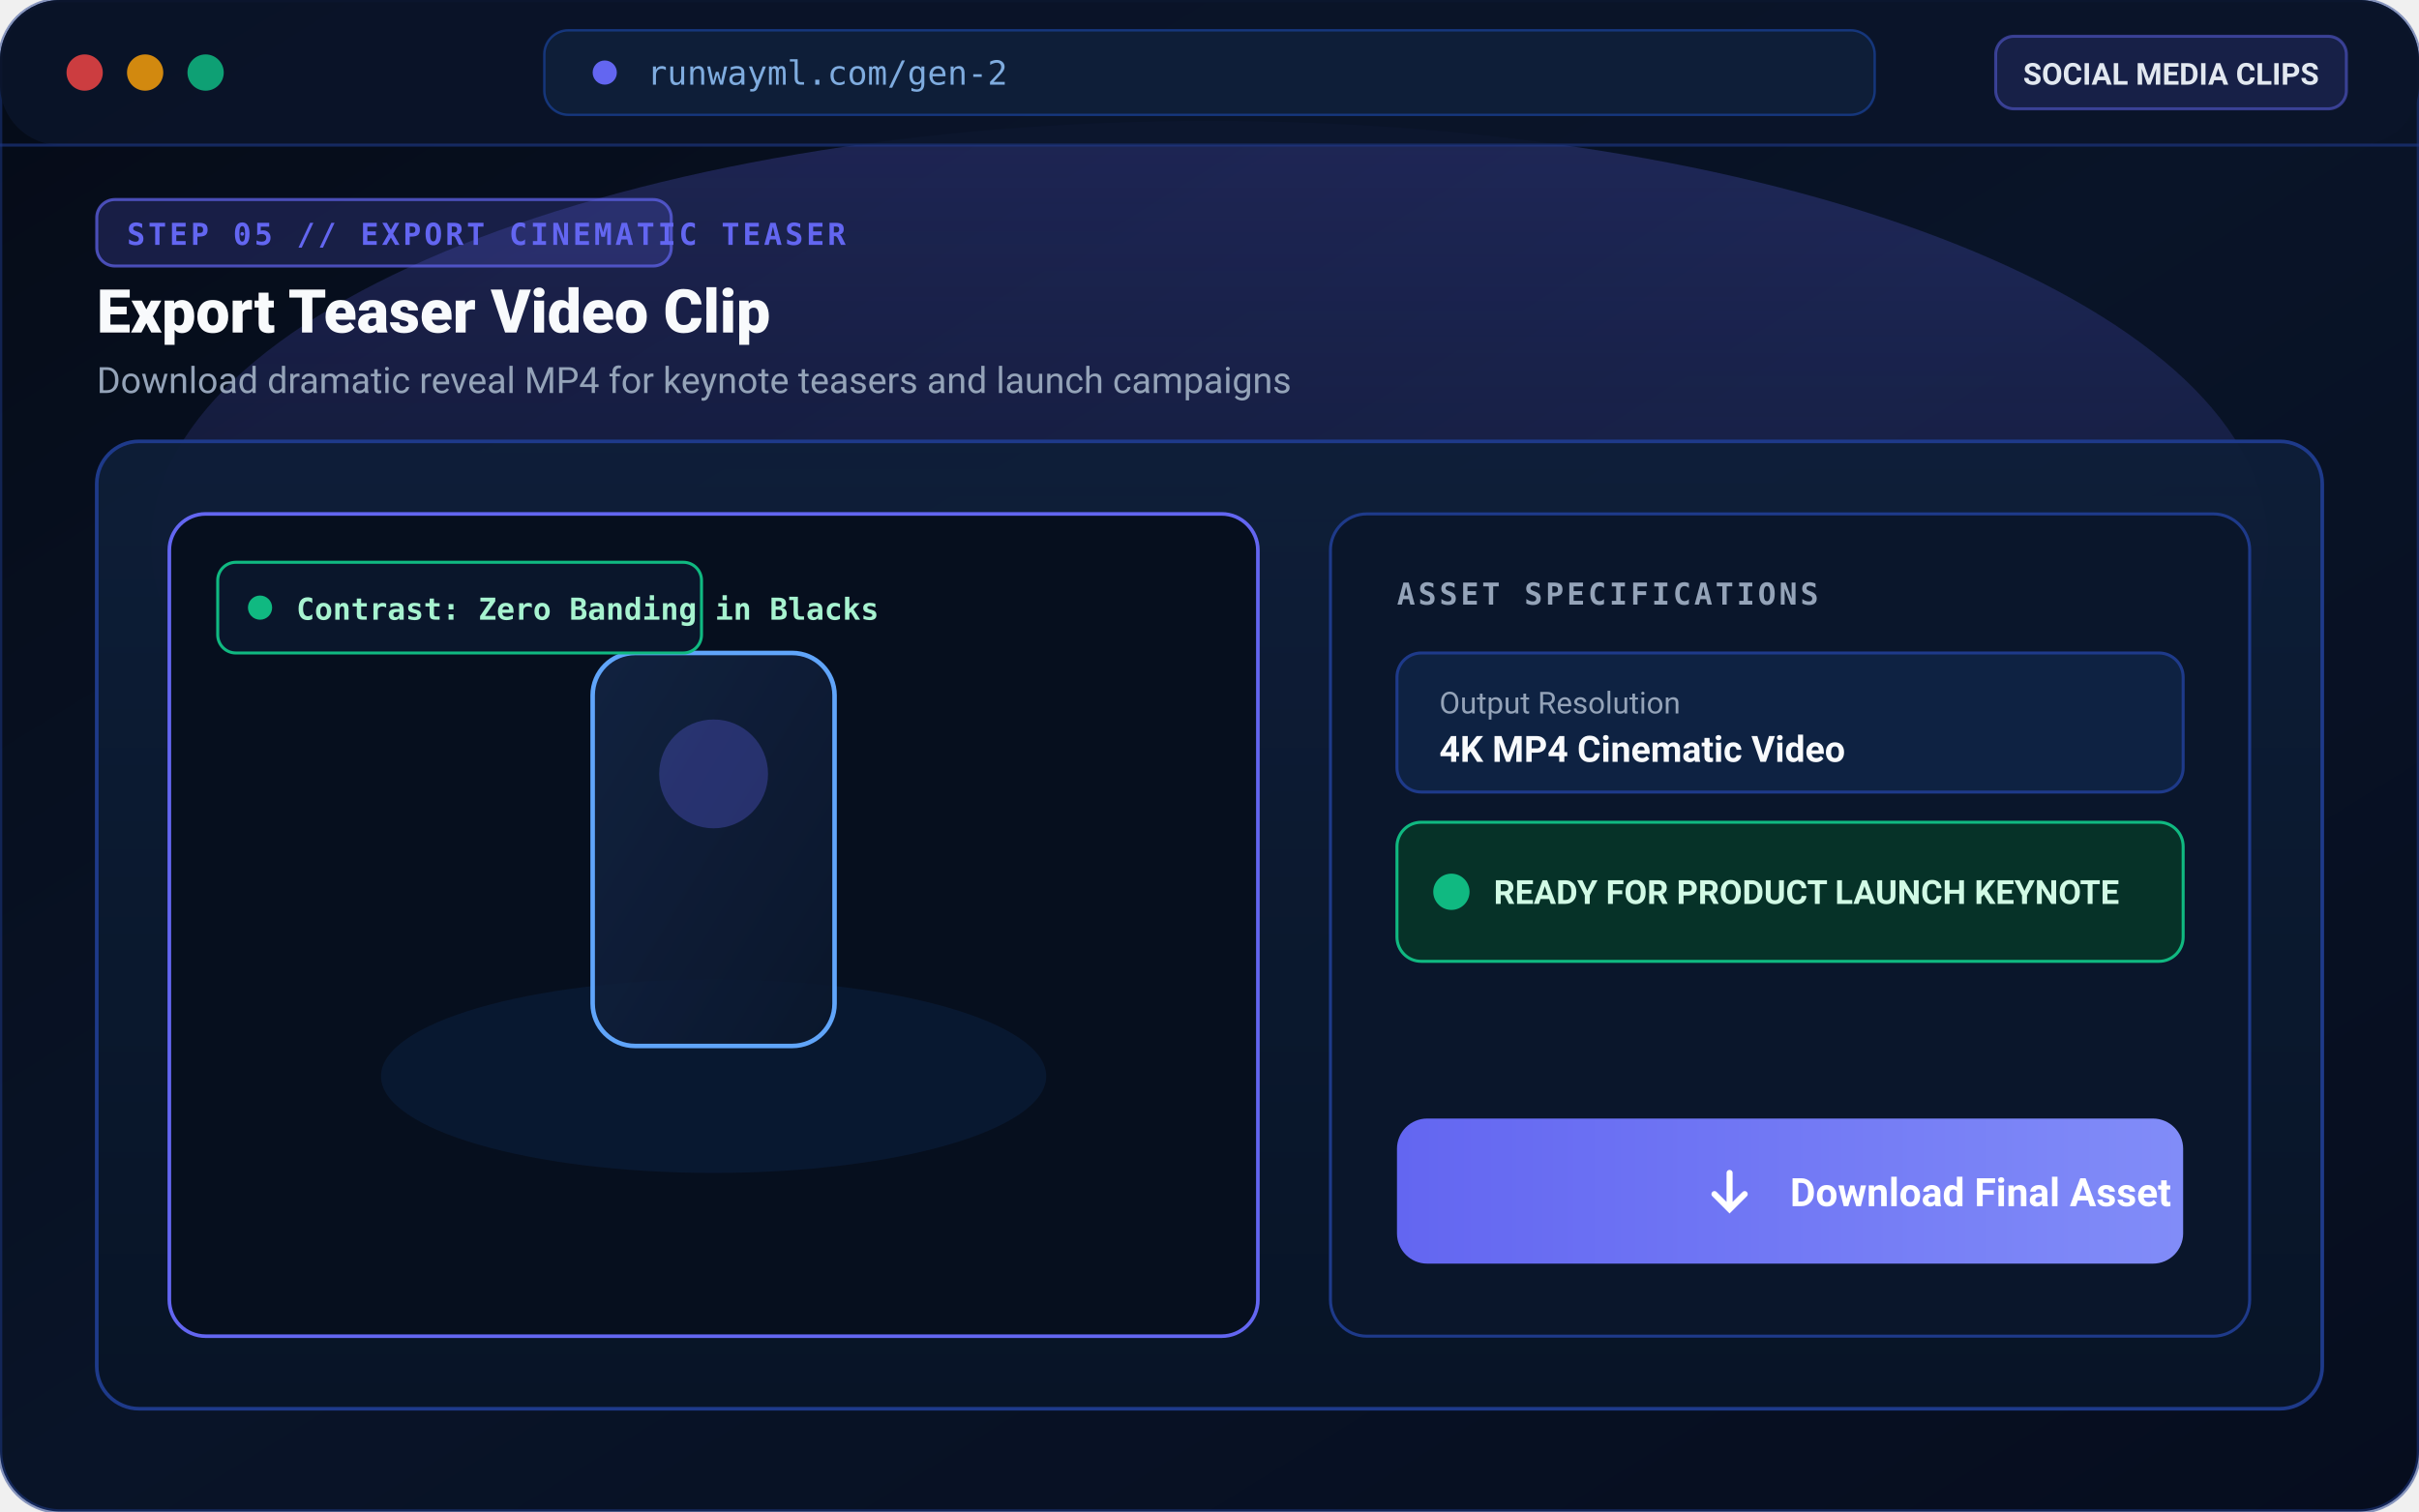
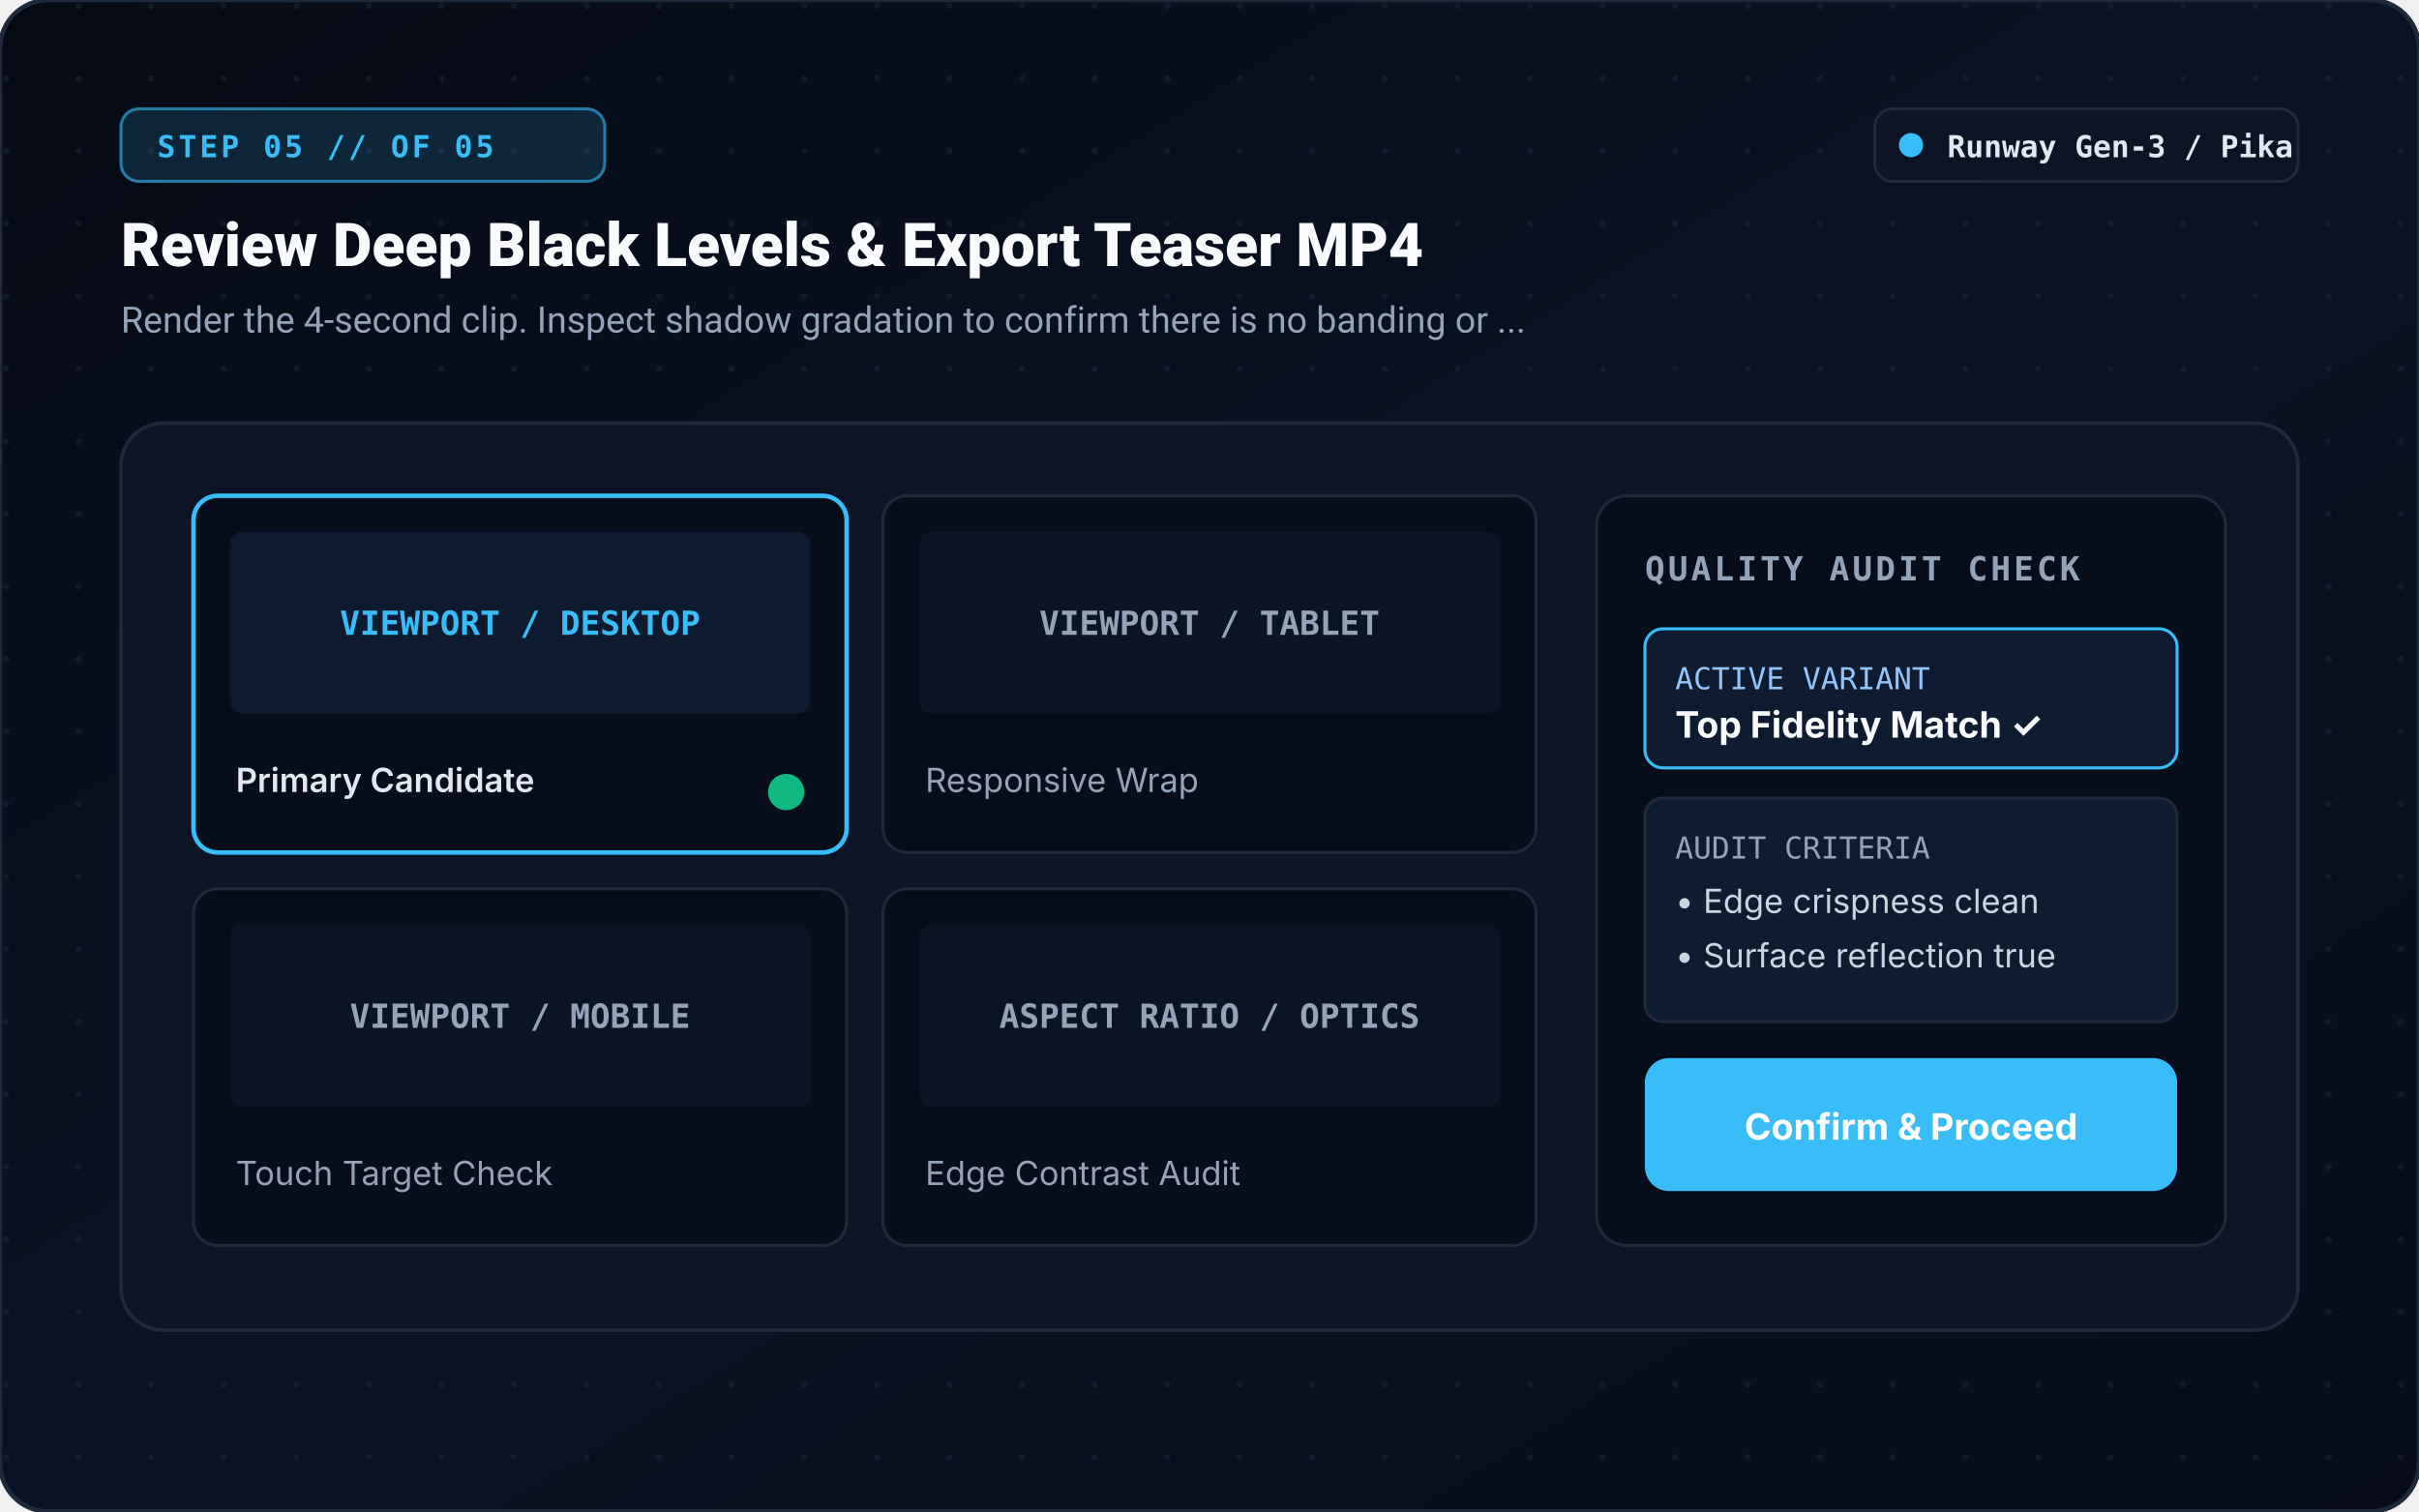
<svg xmlns="http://www.w3.org/2000/svg" viewBox="0 0 800 500" width="100%" height="100%">
  <defs>
    <linearGradient id="bgGrad" x1="0" y1="0" x2="1" y2="1">
-       <stop offset="0%" stop-color="#050B17" />
-       <stop offset="50%" stop-color="#091428" />
-       <stop offset="100%" stop-color="#060D1E" />
+       <stop offset="0%" stop-color="#060A14" />
+       <stop offset="50%" stop-color="#091224" />
+       <stop offset="100%" stop-color="#070C18" />
    </linearGradient>
-     <linearGradient id="panelGrad" x1="0" y1="0" x2="0" y2="1">
-       <stop offset="0%" stop-color="#0E1E38" stop-opacity="0.95" />
-       <stop offset="100%" stop-color="#081426" stop-opacity="0.95" />
-     </linearGradient>
-     <linearGradient id="cardGrad" x1="0" y1="0" x2="1" y2="1">
-       <stop offset="0%" stop-color="#142647" stop-opacity="0.8" />
-       <stop offset="100%" stop-color="#0A162B" stop-opacity="0.9" />
-     </linearGradient>
-     <linearGradient id="accentGrad" x1="0" y1="0" x2="1" y2="0">
-       <stop offset="0%" stop-color="#6366F1" />
-       <stop offset="100%" stop-color="#818CF8" />
-     </linearGradient>
-     <linearGradient id="glowGrad" x1="0" y1="0" x2="0" y2="1">
-       <stop offset="0%" stop-color="#6366F1" stop-opacity="0.25" />
-       <stop offset="100%" stop-color="#6366F1" stop-opacity="0" />
-     </linearGradient>
-     <filter id="softGlow" x="-20%" y="-20%" width="140%" height="140%">
-       <feGaussianBlur stdDeviation="16" result="blur" />
-       <feComposite in="SourceGraphic" in2="blur" operator="over" />
-     </filter>
+     <pattern id="gridDots" x="0" y="0" width="24" height="24" patternUnits="userSpaceOnUse">
+       <circle cx="2" cy="2" r="1" fill="#1E293B" fill-opacity="0.5" />
+     </pattern>
  </defs>
-   <style>
-     .font-sans { font-family: -apple-system, BlinkMacSystemFont, "Segoe UI", Roboto, "Helvetica Neue", Arial, sans-serif; }
-     .font-mono { font-family: "JetBrains Mono", "Fira Code", Menlo, Monaco, Consolas, monospace; }
-   </style>
-   <rect width="800" height="500" rx="20" fill="url(#bgGrad)" />
-   <rect width="800" height="500" rx="20" fill="none" stroke="#1E3A8A" stroke-width="1.5" stroke-opacity="0.5" />
-   <ellipse cx="400" cy="180" rx="350" ry="140" fill="url(#glowGrad)" />
-   <rect x="0" y="0" width="800" height="48" rx="20" fill="#0A152A" fill-opacity="0.9" />
-   <line x1="0" y1="48" x2="800" y2="48" stroke="#1E3A8A" stroke-width="1" stroke-opacity="0.6" />
-   <circle cx="28" cy="24" r="6" fill="#EF4444" fill-opacity="0.85" />
-   <circle cx="48" cy="24" r="6" fill="#F59E0B" fill-opacity="0.85" />
-   <circle cx="68" cy="24" r="6" fill="#10B981" fill-opacity="0.85" />
-   <rect x="180" y="10" width="440" height="28" rx="8" fill="#0E1E38" stroke="#2563EB" stroke-width="0.8" stroke-opacity="0.4" />
-   <circle cx="200" cy="24" r="4" fill="#6366F1" />
-   <text x="214" y="28" fill="#93C5FD" font-size="11" class="font-mono font-sans" opacity="0.85">runwayml.com/gen-2</text>
-   <rect x="660" y="12" width="116" height="24" rx="6" fill="#6366F1" fill-opacity="0.15" stroke="#6366F1" stroke-width="1" stroke-opacity="0.5" />
-   <text x="718" y="28" fill="#E2E8F0" font-size="10" font-weight="700" text-anchor="middle" class="font-sans">SOCIAL MEDIA CLIPS</text>
-   <g transform="translate(32, 66)">
-     <rect x="0" y="0" width="190" height="22" rx="6" fill="#6366F1" fill-opacity="0.2" stroke="#6366F1" stroke-width="1" stroke-opacity="0.7" />
-     <text x="10" y="15" fill="#6366F1" font-size="10" font-weight="800" letter-spacing="1" class="font-mono">STEP 05 // EXPORT CINEMATIC TEASER</text>
-     <text x="0" y="44" fill="#F8FAFC" font-size="20" font-weight="800" class="font-sans">Export Teaser Video Clip</text>
-     <text x="0" y="64" fill="#94A3B8" font-size="12" class="font-sans">Download dramatic reveal MP4 for keynote teasers and launch campaigns</text>
+   <rect width="800" height="500" rx="16" fill="url(#bgGrad)" />
+   <rect width="800" height="500" rx="16" fill="url(#gridDots)" />
+   <rect width="800" height="500" rx="16" fill="none" stroke="#1E293B" stroke-width="1.5" />
+   <g transform="translate(40, 36)">
+     <rect x="0" y="0" width="160" height="24" rx="6" fill="#38BDF8" fill-opacity="0.15" stroke="#38BDF8" stroke-width="1" stroke-opacity="0.6" />
+     <text x="12" y="16" fill="#38BDF8" font-size="10" font-weight="800" letter-spacing="1" font-family="monospace">STEP 05 // OF 05</text>
+     <rect x="580" y="0" width="140" height="24" rx="6" fill="#0C1425" stroke="#1E293B" stroke-width="1" />
+     <circle cx="592" cy="12" r="4" fill="#38BDF8" />
+     <text x="604" y="16" fill="#E2E8F0" font-size="10" font-weight="600" font-family="monospace">Runway Gen-3 / Pika</text>
+     <text x="0" y="52" fill="#F8FAFC" font-size="20" font-weight="800" font-family="-apple-system, BlinkMacSystemFont, 'Segoe UI', Roboto, sans-serif">Review Deep Black Levels &amp; Export Teaser MP4</text>
+     <text x="0" y="74" fill="#94A3B8" font-size="12" font-family="-apple-system, BlinkMacSystemFont, 'Segoe UI', Roboto, sans-serif">Render the 4-second clip. Inspect shadow gradation to confirm there is no banding or ...</text>
  </g>
-   <g transform="translate(32, 146)">
-     <rect x="0" y="0" width="736" height="320" rx="14" fill="url(#panelGrad)" stroke="#1E3A8A" stroke-width="1.2" />
-     <rect x="24" y="24" width="360" height="272" rx="12" fill="#060F1E" stroke="#6366F1" stroke-width="1.2" />
-     <ellipse cx="204" cy="210" rx="110" ry="32" fill="#0A1E3C" opacity="0.6" />
-     <rect x="164" y="70" width="80" height="130" rx="14" fill="url(#cardGrad)" stroke="#60A5FA" stroke-width="1.5" />
-     <circle cx="204" cy="110" r="18" fill="#6366F1" fill-opacity="0.3" />
-     <rect x="40" y="40" width="160" height="30" rx="6" fill="#0A162B" stroke="#10B981" stroke-width="1" />
-     <circle cx="54" cy="55" r="4" fill="#10B981" />
-     <text x="66" y="59" fill="#A7F3D0" font-size="10" font-weight="700" class="font-mono">Contrast: Zero Banding in Blacks</text>
-     <rect x="408" y="24" width="304" height="272" rx="12" fill="#0A162B" stroke="#1E3A8A" stroke-width="1" />
-     <text x="430" y="54" fill="#94A3B8" font-size="10" font-weight="700" letter-spacing="1" class="font-mono">ASSET SPECIFICATIONS</text>
-     <rect x="430" y="70" width="260" height="46" rx="8" fill="#0E2242" stroke="#1E3A8A" stroke-width="1" />
-     <text x="444" y="90" fill="#94A3B8" font-size="10" class="font-sans">Output Resolution</text>
-     <text x="444" y="106" fill="#F8FAFC" font-size="12" font-weight="700" class="font-sans">4K MP4 Cinematic Video</text>
-     <rect x="430" y="126" width="260" height="46" rx="8" fill="#063228" stroke="#10B981" stroke-width="1" />
-     <circle cx="448" cy="149" r="6" fill="#10B981" />
-     <text x="462" y="153" fill="#D1FAE5" font-size="11" font-weight="700" class="font-sans">READY FOR PRODUCT LAUNCH KEYNOTE</text>
-     <rect x="430" y="224" width="260" height="48" rx="10" fill="url(#accentGrad)" />
-     <path d="M540 242 L540 254 M535 249 L540 254 L545 249" stroke="#FFFFFF" stroke-width="2" fill="none" stroke-linecap="round" />
-     <text x="560" y="253" fill="#FFFFFF" font-size="13" font-weight="700" class="font-sans">Download Final Asset</text>
+   <g transform="translate(40, 140)">
+     <rect width="720" height="300" rx="14" fill="#0C1425" stroke="#1E293B" stroke-width="1.2" />
+     <g transform="translate(24, 24)">
+       <g transform="translate(0, 0)">
+         <rect width="216" height="118" rx="8" fill="#070D1A" stroke="#38BDF8" stroke-width="1.5" />
+         <rect x="12" y="12" width="192" height="60" rx="4" fill="#13233F" fill-opacity="0.6" />
+         <text x="108" y="46" fill="#38BDF8" font-size="11" font-weight="700" text-anchor="middle" font-family="monospace">VIEWPORT / DESKTOP</text>
+         <text x="14" y="98" fill="#E2E8F0" font-size="11" font-weight="600" font-family="-apple-system, BlinkMacSystemFont, sans-serif">Primary Candidate</text>
+         <circle cx="196" cy="98" r="6" fill="#10B981" />
+       </g>
+       <g transform="translate(228, 0)">
+         <rect width="216" height="118" rx="8" fill="#070D1A" stroke="#1E293B" stroke-width="1" />
+         <rect x="12" y="12" width="192" height="60" rx="4" fill="#0B1424" />
+         <text x="108" y="46" fill="#94A3B8" font-size="11" font-weight="700" text-anchor="middle" font-family="monospace">VIEWPORT / TABLET</text>
+         <text x="14" y="98" fill="#94A3B8" font-size="11" font-family="-apple-system, BlinkMacSystemFont, sans-serif">Responsive Wrap</text>
+       </g>
+       <g transform="translate(0, 130)">
+         <rect width="216" height="118" rx="8" fill="#070D1A" stroke="#1E293B" stroke-width="1" />
+         <rect x="12" y="12" width="192" height="60" rx="4" fill="#0B1424" />
+         <text x="108" y="46" fill="#94A3B8" font-size="11" font-weight="700" text-anchor="middle" font-family="monospace">VIEWPORT / MOBILE</text>
+         <text x="14" y="98" fill="#94A3B8" font-size="11" font-family="-apple-system, BlinkMacSystemFont, sans-serif">Touch Target Check</text>
+       </g>
+       <g transform="translate(228, 130)">
+         <rect width="216" height="118" rx="8" fill="#070D1A" stroke="#1E293B" stroke-width="1" />
+         <rect x="12" y="12" width="192" height="60" rx="4" fill="#0B1424" />
+         <text x="108" y="46" fill="#94A3B8" font-size="11" font-weight="700" text-anchor="middle" font-family="monospace">ASPECT RATIO / OPTICS</text>
+         <text x="14" y="98" fill="#94A3B8" font-size="11" font-family="-apple-system, BlinkMacSystemFont, sans-serif">Edge Contrast Audit</text>
+       </g>
+     </g>
+     <g transform="translate(488, 24)">
+       <rect width="208" height="248" rx="10" fill="#070D1A" stroke="#1E293B" stroke-width="1" />
+       <text x="16" y="28" fill="#94A3B8" font-size="11" font-weight="700" letter-spacing="1" font-family="monospace">QUALITY AUDIT CHECK</text>
+       <rect x="16" y="44" width="176" height="46" rx="6" fill="#0F1B30" stroke="#38BDF8" stroke-width="1" />
+       <text x="26" y="64" fill="#93C5FD" font-size="10" font-family="monospace">ACTIVE VARIANT</text>
+       <text x="26" y="80" fill="#F8FAFC" font-size="12" font-weight="700" font-family="-apple-system, BlinkMacSystemFont, sans-serif">Top Fidelity Match ✓</text>
+       <rect x="16" y="100" width="176" height="74" rx="6" fill="#0F1B30" stroke="#1E293B" stroke-width="1" />
+       <text x="26" y="120" fill="#94A3B8" font-size="10" font-family="monospace">AUDIT CRITERIA</text>
+       <text x="26" y="138" fill="#CBD5E1" font-size="11" font-family="-apple-system, BlinkMacSystemFont, sans-serif">• Edge crispness clean</text>
+       <text x="26" y="156" fill="#CBD5E1" font-size="11" font-family="-apple-system, BlinkMacSystemFont, sans-serif">• Surface reflection true</text>
+       <rect x="16" y="186" width="176" height="44" rx="8" fill="#38BDF8" />
+       <text x="104" y="213" fill="#FFFFFF" font-size="12" font-weight="700" text-anchor="middle" font-family="-apple-system, BlinkMacSystemFont, sans-serif">Confirm &amp; Proceed</text>
+     </g>
  </g>
</svg>
